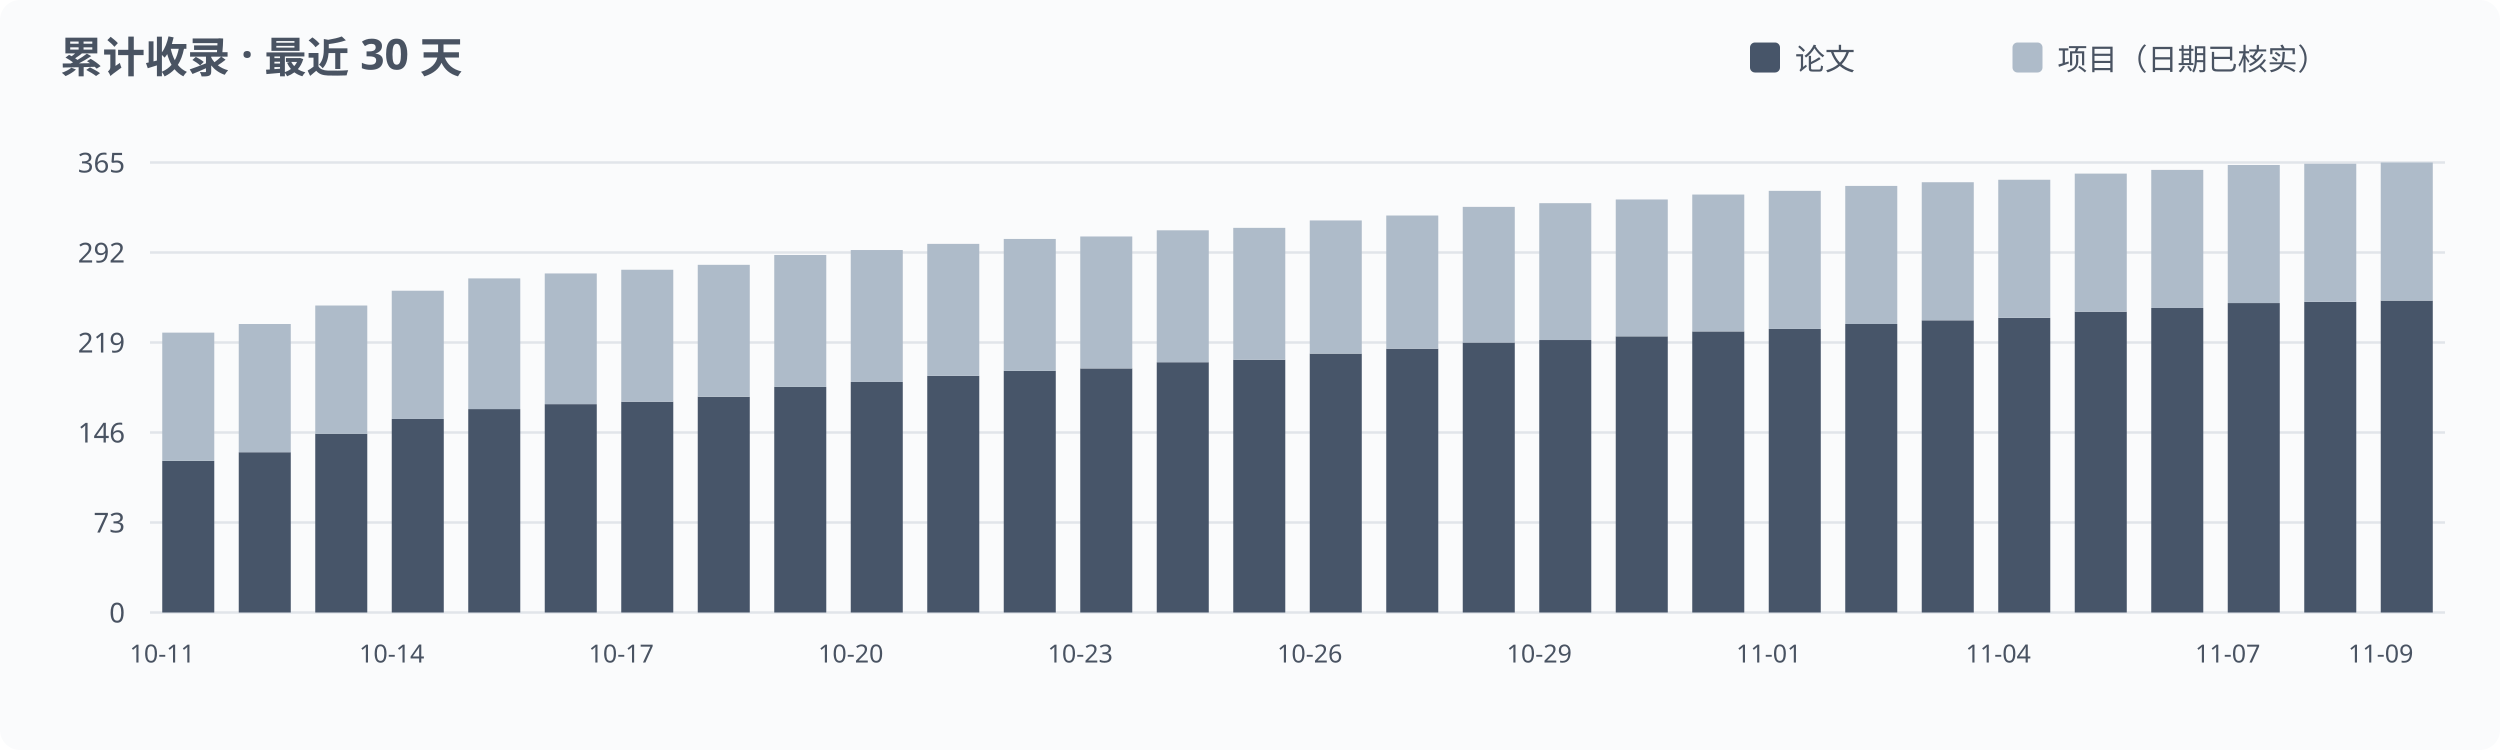
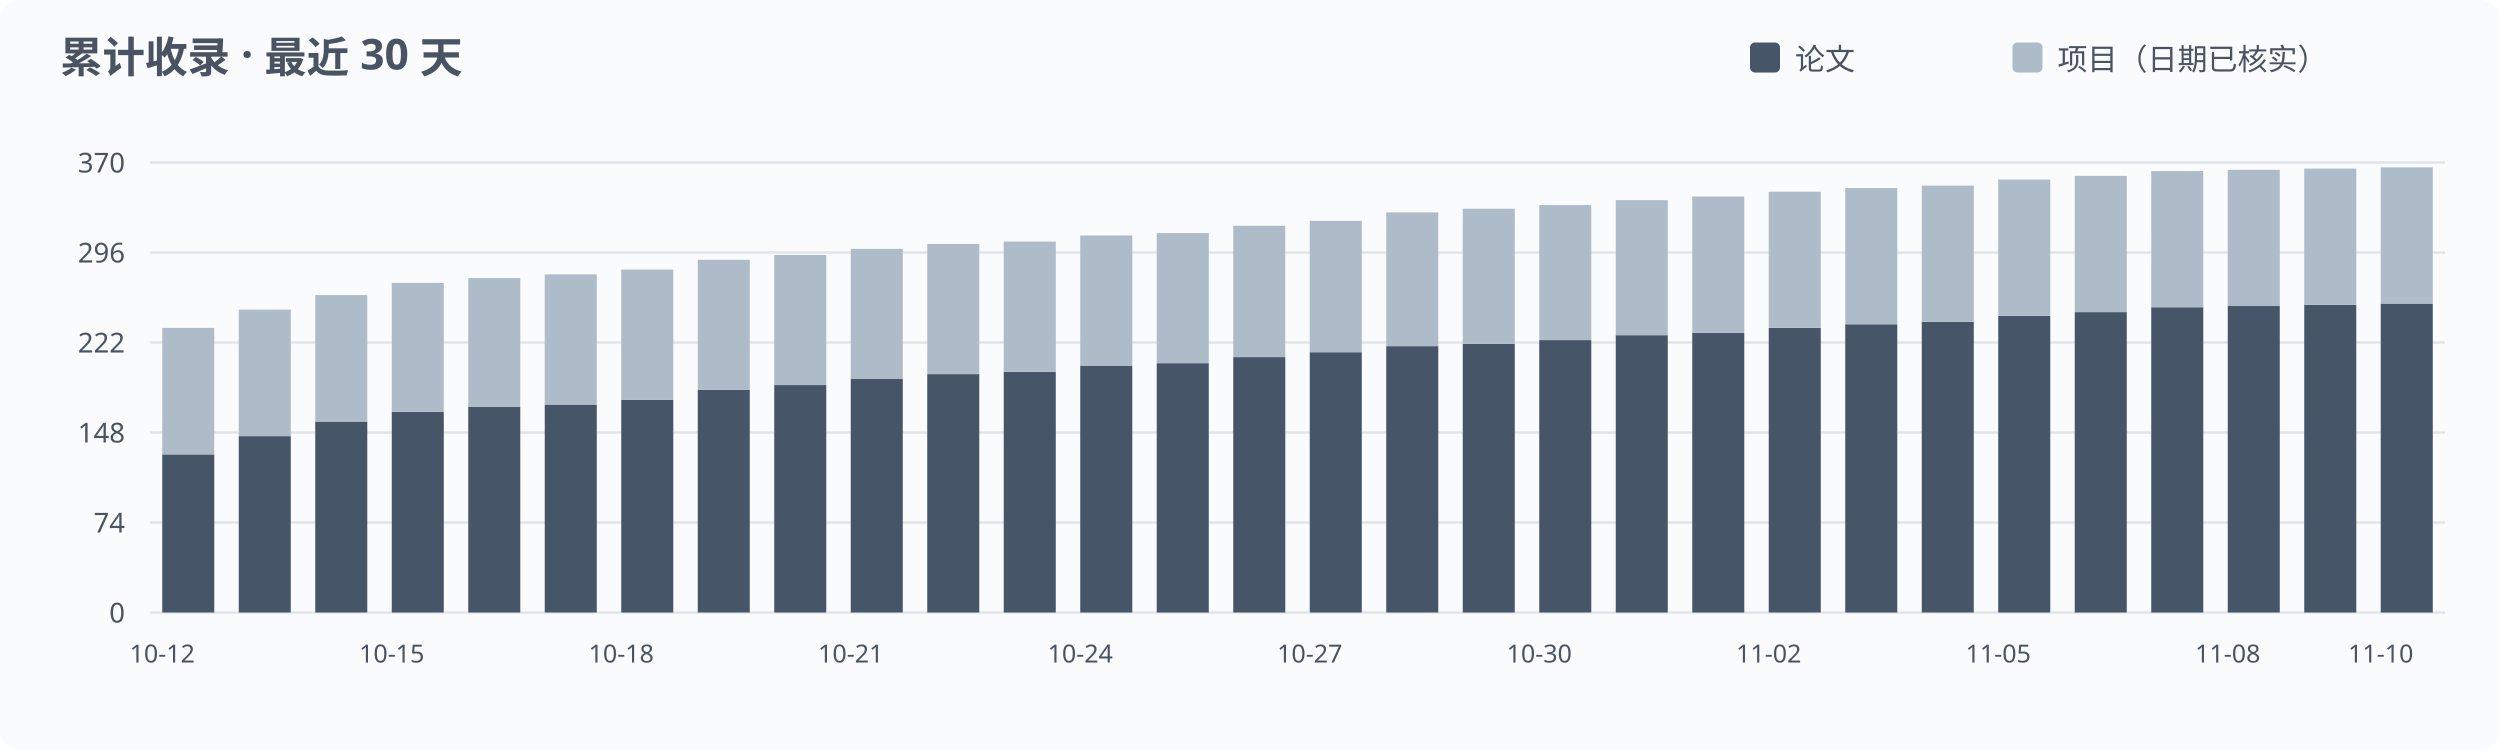
<svg xmlns="http://www.w3.org/2000/svg" width="1000" height="300" viewBox="0 0 1000 300" role="img" aria-labelledby="title desc">
  <rect width="100%" height="100%" rx="8" fill="#fafbfc" />
  <g font-family="system-ui,sans-serif" fill="#495362">
    <text x="24" y="29" font-size="17" font-weight="600">累计收录 · 最近 30 天</text>
    <rect x="700" y="17" width="12" height="12" rx="2" fill="#475569" />
    <text x="718" y="28" font-size="12">论文</text>
    <rect x="805" y="17" width="12" height="12" rx="2" fill="#aebbc9" />
    <text x="823" y="28" font-size="12">项目（日期已核实）</text>
    <path d="M60 245.0H978" stroke="#e1e5ea" />
    <text x="50" y="249.0" text-anchor="end" font-size="11">0</text>
    <path d="M60 209.0H978" stroke="#e1e5ea" />
-     <text x="50" y="213.0" text-anchor="end" font-size="11">73</text>
+     <text x="50" y="213.0" text-anchor="end" font-size="11">74</text>
    <path d="M60 173.0H978" stroke="#e1e5ea" />
-     <text x="50" y="177.0" text-anchor="end" font-size="11">146</text>
+     <text x="50" y="177.0" text-anchor="end" font-size="11">148</text>
    <path d="M60 137.0H978" stroke="#e1e5ea" />
-     <text x="50" y="141.0" text-anchor="end" font-size="11">219</text>
+     <text x="50" y="141.0" text-anchor="end" font-size="11">222</text>
    <path d="M60 101.0H978" stroke="#e1e5ea" />
-     <text x="50" y="105.0" text-anchor="end" font-size="11">292</text>
+     <text x="50" y="105.0" text-anchor="end" font-size="11">296</text>
    <path d="M60 65.0H978" stroke="#e1e5ea" />
-     <text x="50" y="69.0" text-anchor="end" font-size="11">365</text>
-     <rect x="64.90" y="184.34" width="20.81" height="60.66" fill="#475569" />
-     <rect x="64.90" y="133.05" width="20.81" height="51.29" fill="#aebbc9" />
-     <text x="64.90" y="265" text-anchor="middle" font-size="10">10-11</text>
-     <rect x="95.50" y="180.89" width="20.81" height="64.11" fill="#475569" />
-     <rect x="95.50" y="129.60" width="20.81" height="51.29" fill="#aebbc9" />
-     <rect x="126.10" y="173.49" width="20.81" height="71.51" fill="#475569" />
-     <rect x="126.10" y="122.21" width="20.81" height="51.29" fill="#aebbc9" />
-     <rect x="156.70" y="167.58" width="20.81" height="77.42" fill="#475569" />
-     <rect x="156.70" y="116.29" width="20.81" height="51.29" fill="#aebbc9" />
-     <text x="156.70" y="265" text-anchor="middle" font-size="10">10-14</text>
-     <rect x="187.30" y="163.63" width="20.81" height="81.37" fill="#475569" />
-     <rect x="187.30" y="111.36" width="20.81" height="52.27" fill="#aebbc9" />
-     <rect x="217.90" y="161.66" width="20.81" height="83.34" fill="#475569" />
-     <rect x="217.90" y="109.38" width="20.81" height="52.27" fill="#aebbc9" />
-     <rect x="248.50" y="160.67" width="20.81" height="84.33" fill="#475569" />
-     <rect x="248.50" y="107.90" width="20.81" height="52.77" fill="#aebbc9" />
-     <text x="248.50" y="265" text-anchor="middle" font-size="10">10-17</text>
-     <rect x="279.10" y="158.70" width="20.81" height="86.30" fill="#475569" />
-     <rect x="279.10" y="105.93" width="20.81" height="52.77" fill="#aebbc9" />
-     <rect x="309.70" y="154.75" width="20.81" height="90.25" fill="#475569" />
-     <rect x="309.70" y="101.99" width="20.81" height="52.77" fill="#aebbc9" />
-     <rect x="340.30" y="152.78" width="20.81" height="92.22" fill="#475569" />
-     <rect x="340.30" y="100.01" width="20.81" height="52.77" fill="#aebbc9" />
-     <text x="340.30" y="265" text-anchor="middle" font-size="10">10-20</text>
-     <rect x="370.90" y="150.32" width="20.81" height="94.68" fill="#475569" />
-     <rect x="370.90" y="97.55" width="20.81" height="52.77" fill="#aebbc9" />
-     <rect x="401.50" y="148.34" width="20.81" height="96.66" fill="#475569" />
-     <rect x="401.50" y="95.58" width="20.81" height="52.77" fill="#aebbc9" />
-     <rect x="432.10" y="147.36" width="20.81" height="97.64" fill="#475569" />
-     <rect x="432.10" y="94.59" width="20.81" height="52.77" fill="#aebbc9" />
-     <text x="432.10" y="265" text-anchor="middle" font-size="10">10-23</text>
-     <rect x="462.70" y="144.89" width="20.81" height="100.11" fill="#475569" />
-     <rect x="462.70" y="92.12" width="20.81" height="52.77" fill="#aebbc9" />
-     <rect x="493.30" y="143.90" width="20.81" height="101.10" fill="#475569" />
-     <rect x="493.30" y="91.14" width="20.81" height="52.77" fill="#aebbc9" />
-     <rect x="523.90" y="141.44" width="20.81" height="103.56" fill="#475569" />
-     <rect x="523.90" y="88.18" width="20.81" height="53.26" fill="#aebbc9" />
-     <text x="523.90" y="265" text-anchor="middle" font-size="10">10-26</text>
-     <rect x="554.50" y="139.47" width="20.81" height="105.53" fill="#475569" />
-     <rect x="554.50" y="86.21" width="20.81" height="53.26" fill="#aebbc9" />
-     <rect x="585.10" y="137.00" width="20.81" height="108.00" fill="#475569" />
-     <rect x="585.10" y="82.75" width="20.81" height="54.25" fill="#aebbc9" />
-     <rect x="615.70" y="136.01" width="20.81" height="108.99" fill="#475569" />
-     <rect x="615.70" y="81.27" width="20.81" height="54.74" fill="#aebbc9" />
-     <text x="615.70" y="265" text-anchor="middle" font-size="10">10-29</text>
-     <rect x="646.30" y="134.53" width="20.81" height="110.47" fill="#475569" />
-     <rect x="646.30" y="79.79" width="20.81" height="54.74" fill="#aebbc9" />
-     <rect x="676.90" y="132.56" width="20.81" height="112.44" fill="#475569" />
-     <rect x="676.90" y="77.82" width="20.81" height="54.74" fill="#aebbc9" />
-     <rect x="707.50" y="131.58" width="20.81" height="113.42" fill="#475569" />
-     <rect x="707.50" y="76.34" width="20.81" height="55.23" fill="#aebbc9" />
-     <text x="707.50" y="265" text-anchor="middle" font-size="10">11-01</text>
-     <rect x="738.10" y="129.60" width="20.81" height="115.40" fill="#475569" />
-     <rect x="738.10" y="74.37" width="20.81" height="55.23" fill="#aebbc9" />
-     <rect x="768.70" y="128.12" width="20.81" height="116.88" fill="#475569" />
-     <rect x="768.70" y="72.89" width="20.81" height="55.23" fill="#aebbc9" />
-     <rect x="799.30" y="127.14" width="20.81" height="117.86" fill="#475569" />
-     <rect x="799.30" y="71.90" width="20.81" height="55.23" fill="#aebbc9" />
-     <text x="799.30" y="265" text-anchor="middle" font-size="10">11-04</text>
-     <rect x="829.90" y="124.67" width="20.81" height="120.33" fill="#475569" />
-     <rect x="829.90" y="69.44" width="20.81" height="55.23" fill="#aebbc9" />
-     <rect x="860.50" y="123.19" width="20.81" height="121.81" fill="#475569" />
-     <rect x="860.50" y="67.96" width="20.81" height="55.23" fill="#aebbc9" />
-     <rect x="891.10" y="121.22" width="20.81" height="123.78" fill="#475569" />
-     <rect x="891.10" y="65.99" width="20.81" height="55.23" fill="#aebbc9" />
-     <text x="891.10" y="265" text-anchor="middle" font-size="10">11-07</text>
-     <rect x="921.70" y="120.73" width="20.81" height="124.27" fill="#475569" />
-     <rect x="921.70" y="65.49" width="20.81" height="55.23" fill="#aebbc9" />
-     <rect x="952.30" y="120.23" width="20.81" height="124.77" fill="#475569" />
-     <rect x="952.30" y="65.00" width="20.81" height="55.23" fill="#aebbc9" />
-     <text x="952.30" y="265" text-anchor="middle" font-size="10">11-09</text>
+     <text x="50" y="69.0" text-anchor="end" font-size="11">370</text>
+     <rect x="64.90" y="181.76" width="20.81" height="63.24" fill="#475569" />
+     <rect x="64.90" y="131.16" width="20.81" height="50.59" fill="#aebbc9" />
+     <text x="64.90" y="265" text-anchor="middle" font-size="10">10-12</text>
+     <rect x="95.50" y="174.46" width="20.81" height="70.54" fill="#475569" />
+     <rect x="95.50" y="123.86" width="20.81" height="50.59" fill="#aebbc9" />
+     <rect x="126.10" y="168.62" width="20.81" height="76.38" fill="#475569" />
+     <rect x="126.10" y="118.03" width="20.81" height="50.59" fill="#aebbc9" />
+     <rect x="156.70" y="164.73" width="20.81" height="80.27" fill="#475569" />
+     <rect x="156.70" y="113.16" width="20.81" height="51.57" fill="#aebbc9" />
+     <text x="156.70" y="265" text-anchor="middle" font-size="10">10-15</text>
+     <rect x="187.30" y="162.78" width="20.81" height="82.22" fill="#475569" />
+     <rect x="187.30" y="111.22" width="20.81" height="51.57" fill="#aebbc9" />
+     <rect x="217.90" y="161.81" width="20.81" height="83.19" fill="#475569" />
+     <rect x="217.90" y="109.76" width="20.81" height="52.05" fill="#aebbc9" />
+     <rect x="248.50" y="159.86" width="20.81" height="85.14" fill="#475569" />
+     <rect x="248.50" y="107.81" width="20.81" height="52.05" fill="#aebbc9" />
+     <text x="248.50" y="265" text-anchor="middle" font-size="10">10-18</text>
+     <rect x="279.10" y="155.97" width="20.81" height="89.03" fill="#475569" />
+     <rect x="279.10" y="103.92" width="20.81" height="52.05" fill="#aebbc9" />
+     <rect x="309.70" y="154.03" width="20.81" height="90.97" fill="#475569" />
+     <rect x="309.70" y="101.97" width="20.81" height="52.05" fill="#aebbc9" />
+     <rect x="340.30" y="151.59" width="20.81" height="93.41" fill="#475569" />
+     <rect x="340.30" y="99.54" width="20.81" height="52.05" fill="#aebbc9" />
+     <text x="340.30" y="265" text-anchor="middle" font-size="10">10-21</text>
+     <rect x="370.90" y="149.65" width="20.81" height="95.35" fill="#475569" />
+     <rect x="370.90" y="97.59" width="20.81" height="52.05" fill="#aebbc9" />
+     <rect x="401.50" y="148.68" width="20.81" height="96.32" fill="#475569" />
+     <rect x="401.50" y="96.62" width="20.81" height="52.05" fill="#aebbc9" />
+     <rect x="432.10" y="146.24" width="20.81" height="98.76" fill="#475569" />
+     <rect x="432.10" y="94.19" width="20.81" height="52.05" fill="#aebbc9" />
+     <text x="432.10" y="265" text-anchor="middle" font-size="10">10-24</text>
+     <rect x="462.70" y="145.27" width="20.81" height="99.73" fill="#475569" />
+     <rect x="462.70" y="93.22" width="20.81" height="52.05" fill="#aebbc9" />
+     <rect x="493.30" y="142.84" width="20.81" height="102.16" fill="#475569" />
+     <rect x="493.30" y="90.30" width="20.81" height="52.54" fill="#aebbc9" />
+     <rect x="523.90" y="140.89" width="20.81" height="104.11" fill="#475569" />
+     <rect x="523.90" y="88.35" width="20.81" height="52.54" fill="#aebbc9" />
+     <text x="523.90" y="265" text-anchor="middle" font-size="10">10-27</text>
+     <rect x="554.50" y="138.46" width="20.81" height="106.54" fill="#475569" />
+     <rect x="554.50" y="84.95" width="20.81" height="53.51" fill="#aebbc9" />
+     <rect x="585.10" y="137.49" width="20.81" height="107.51" fill="#475569" />
+     <rect x="585.10" y="83.49" width="20.81" height="54.00" fill="#aebbc9" />
+     <rect x="615.70" y="136.03" width="20.81" height="108.97" fill="#475569" />
+     <rect x="615.70" y="82.03" width="20.81" height="54.00" fill="#aebbc9" />
+     <text x="615.70" y="265" text-anchor="middle" font-size="10">10-30</text>
+     <rect x="646.30" y="134.08" width="20.81" height="110.92" fill="#475569" />
+     <rect x="646.30" y="80.08" width="20.81" height="54.00" fill="#aebbc9" />
+     <rect x="676.90" y="133.11" width="20.81" height="111.89" fill="#475569" />
+     <rect x="676.90" y="78.62" width="20.81" height="54.49" fill="#aebbc9" />
+     <rect x="707.50" y="131.16" width="20.81" height="113.84" fill="#475569" />
+     <rect x="707.50" y="76.68" width="20.81" height="54.49" fill="#aebbc9" />
+     <text x="707.50" y="265" text-anchor="middle" font-size="10">11-02</text>
+     <rect x="738.10" y="129.70" width="20.81" height="115.30" fill="#475569" />
+     <rect x="738.10" y="75.22" width="20.81" height="54.49" fill="#aebbc9" />
+     <rect x="768.70" y="128.73" width="20.81" height="116.27" fill="#475569" />
+     <rect x="768.70" y="74.24" width="20.81" height="54.49" fill="#aebbc9" />
+     <rect x="799.30" y="126.30" width="20.81" height="118.70" fill="#475569" />
+     <rect x="799.30" y="71.81" width="20.81" height="54.49" fill="#aebbc9" />
+     <text x="799.30" y="265" text-anchor="middle" font-size="10">11-05</text>
+     <rect x="829.90" y="124.84" width="20.81" height="120.16" fill="#475569" />
+     <rect x="829.90" y="70.35" width="20.81" height="54.49" fill="#aebbc9" />
+     <rect x="860.50" y="122.89" width="20.81" height="122.11" fill="#475569" />
+     <rect x="860.50" y="68.41" width="20.81" height="54.49" fill="#aebbc9" />
+     <rect x="891.10" y="122.41" width="20.81" height="122.59" fill="#475569" />
+     <rect x="891.10" y="67.92" width="20.81" height="54.49" fill="#aebbc9" />
+     <text x="891.10" y="265" text-anchor="middle" font-size="10">11-08</text>
+     <rect x="921.70" y="121.92" width="20.81" height="123.08" fill="#475569" />
+     <rect x="921.70" y="67.43" width="20.81" height="54.49" fill="#aebbc9" />
+     <rect x="952.30" y="121.43" width="20.81" height="123.57" fill="#475569" />
+     <rect x="952.30" y="66.95" width="20.81" height="54.49" fill="#aebbc9" />
+     <text x="952.30" y="265" text-anchor="middle" font-size="10">11-10</text>
  </g>
</svg>
